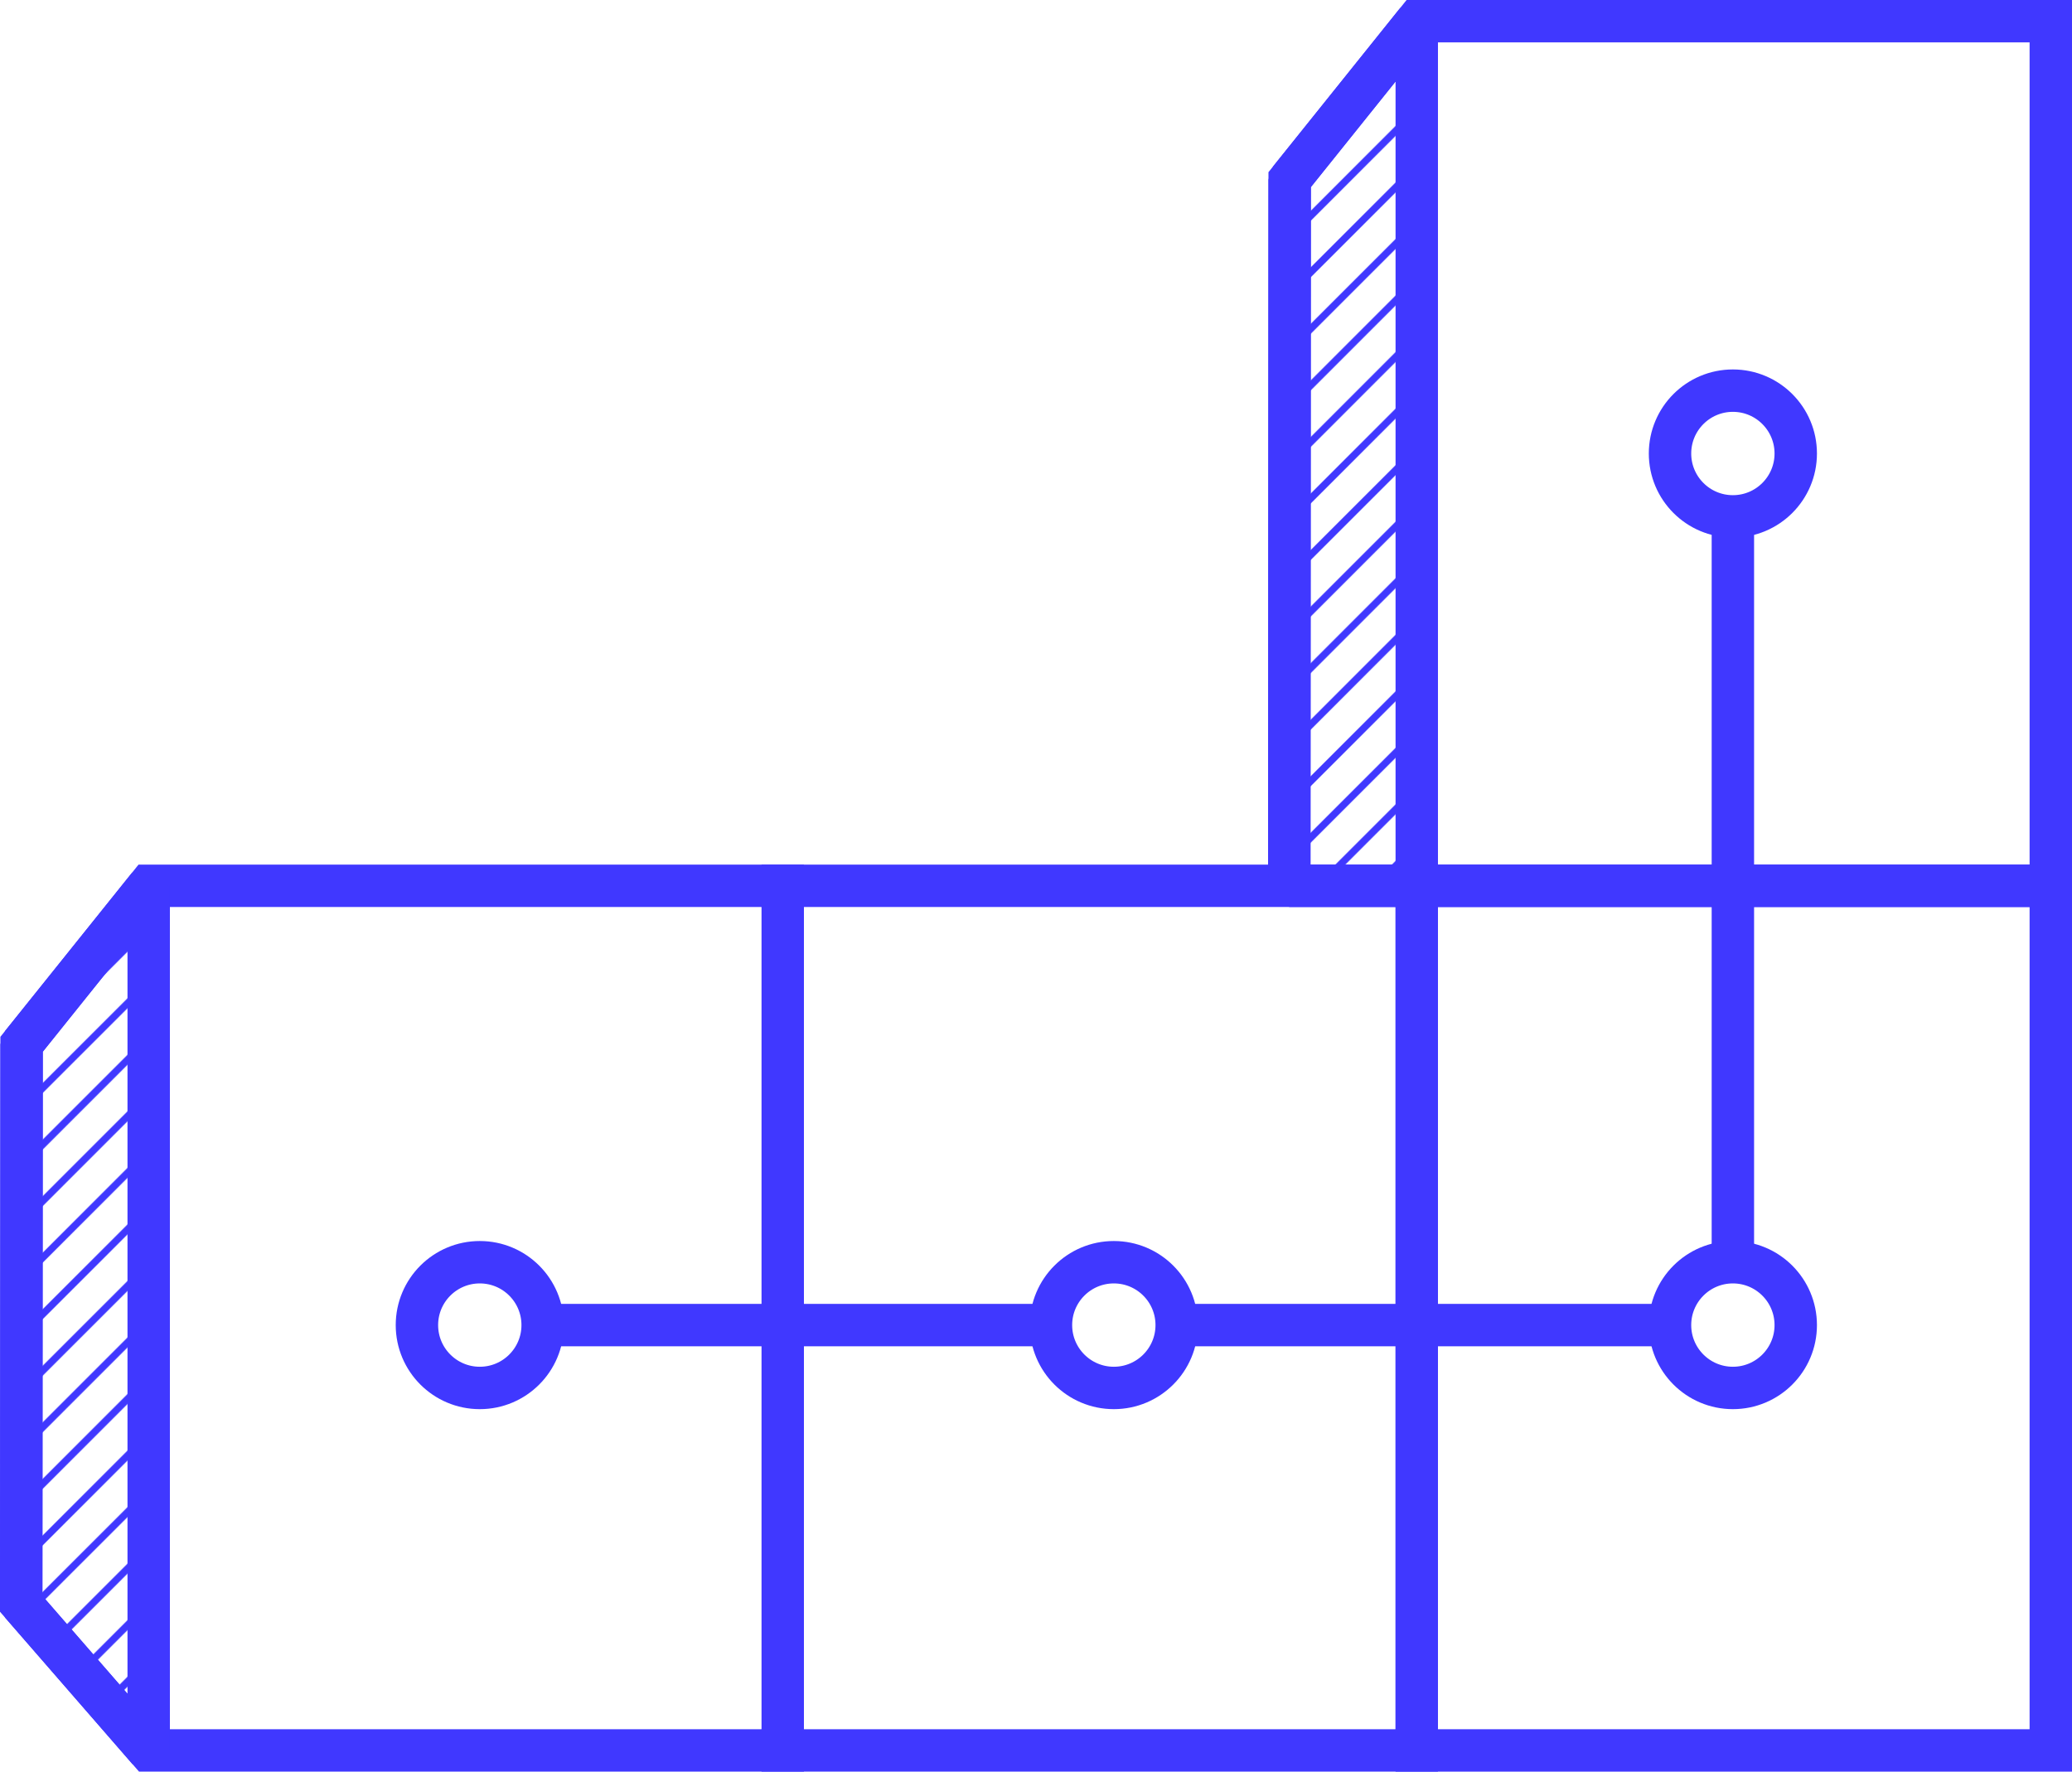
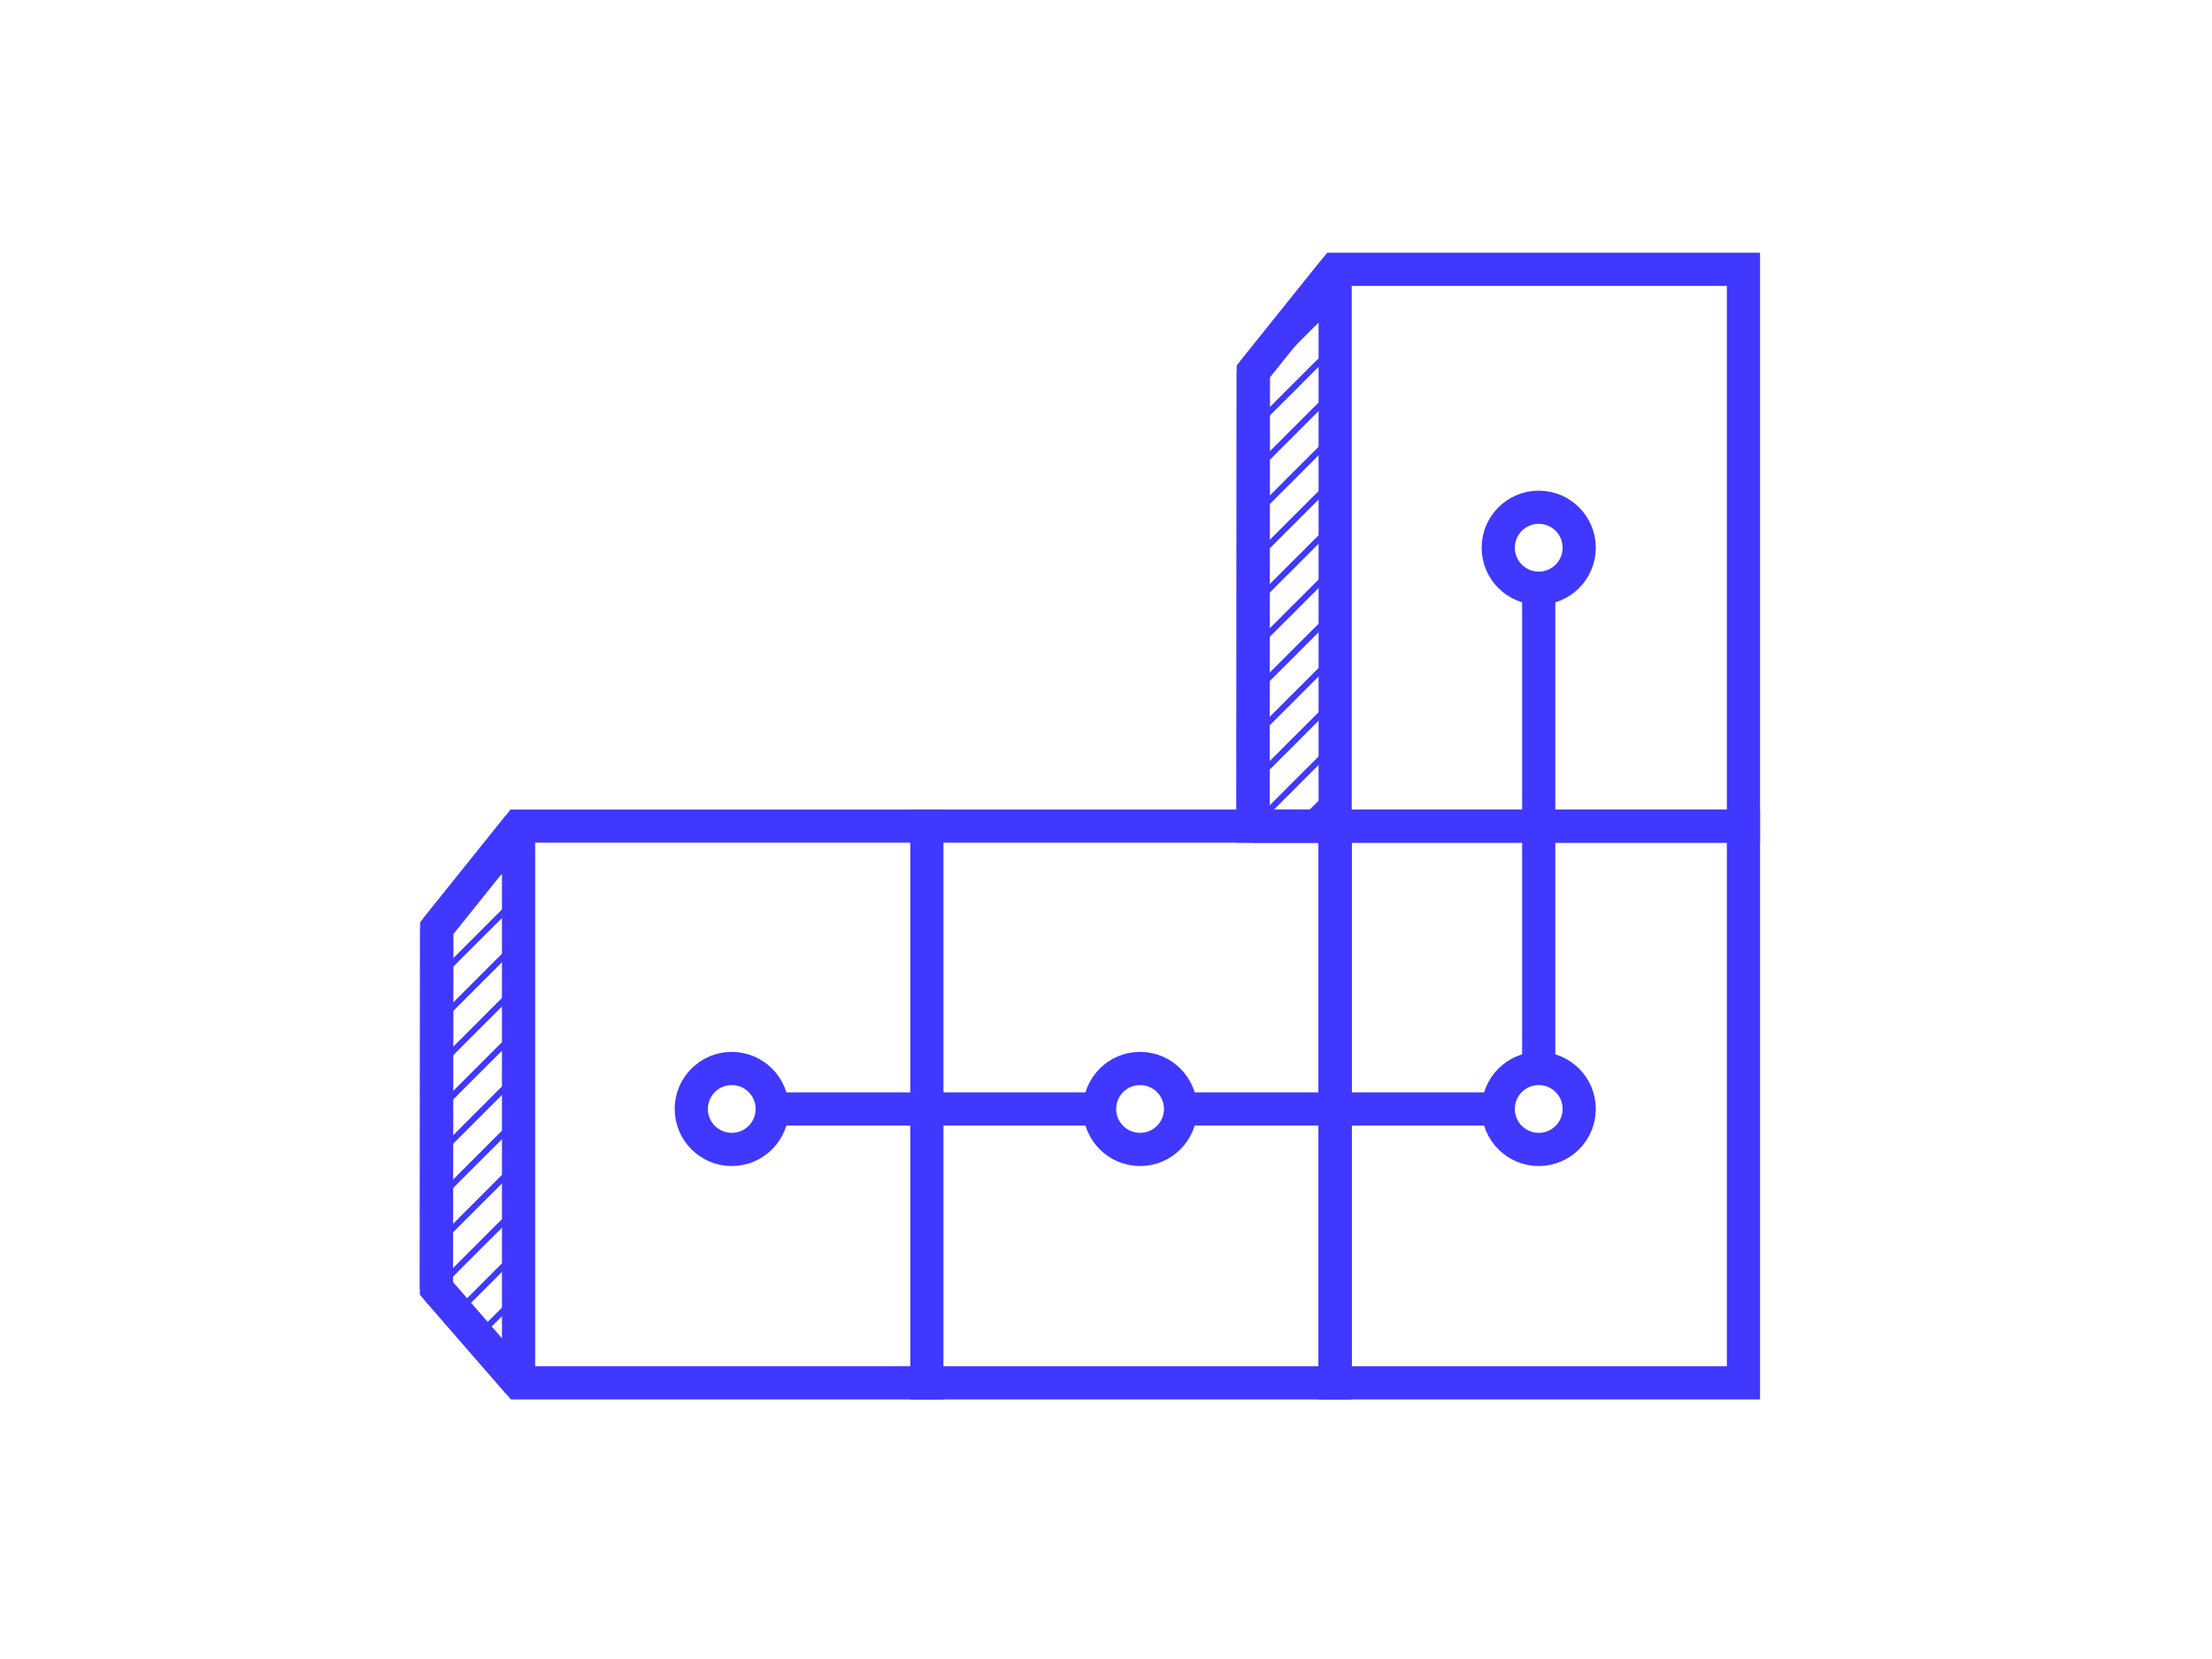
- <svg xmlns="http://www.w3.org/2000/svg" viewBox="0 0 586.37 501.36">
+ <svg xmlns="http://www.w3.org/2000/svg" viewBox="0 0 800 600">
  <defs>
-     <pattern id="lines" data-name="lines" width="16" height="16" patternTransform="translate(-256 480)" patternUnits="userSpaceOnUse">
-       <path fill="none" d="M0 0h16v16H0z" />
-       <path class="cls-2" d="M1.98 78.02l66-66M-14.02 78.02l66-66M-30.02 78.02l66-66M-46.02 78.02l66-66M-62.02 78.02l66-66M1.98 62.02l66-66M-14.02 62.02l66-66M-30.02 62.02l66-66M-46.02 62.02l66-66M-62.02 62.02l66-66M1.98 46.02l66-66M-14.02 46.02l66-66M-30.02 46.02l66-66M-46.02 46.02l66-66M-62.02 46.02l66-66M1.98 30.02l66-66M-14.02 30.02l66-66M-30.02 30.02l66-66M-46.02 30.02l66-66M-62.02 30.02l66-66M1.98 14.02l66-66M-14.02 14.02l66-66M-30.02 14.02l66-66M-46.02 14.02l66-66M-62.02 14.02l66-66" />
+     <style>.cls-1,.cls-2,.cls-3,.cls-5{fill:none;}.cls-2,.cls-3,.cls-4,.cls-5{stroke:#4038ff;}.cls-2,.cls-3{stroke-linecap:square;}.cls-2,.cls-3,.cls-5{stroke-miterlimit:10;}.cls-2{stroke-width:2px;}.cls-3,.cls-4,.cls-5{stroke-width:12px;}.cls-4{stroke-linejoin:bevel;fill:url(#lines);}</style>
+     <pattern id="lines" data-name="lines" width="16" height="16" patternTransform="translate(-256 480)" patternUnits="userSpaceOnUse" viewBox="0 0 16 16">
+       <rect class="cls-1" width="16" height="16" />
+       <line class="cls-2" x1="1.98" y1="78.02" x2="67.98" y2="12.02" />
+       <line class="cls-2" x1="-14.02" y1="78.02" x2="51.98" y2="12.02" />
+       <line class="cls-2" x1="-30.02" y1="78.02" x2="35.98" y2="12.02" />
+       <line class="cls-2" x1="-46.02" y1="78.02" x2="19.98" y2="12.02" />
+       <line class="cls-2" x1="-62.02" y1="78.02" x2="3.98" y2="12.02" />
+       <line class="cls-2" x1="1.98" y1="62.02" x2="67.98" y2="-3.98" />
+       <line class="cls-2" x1="-14.02" y1="62.02" x2="51.98" y2="-3.98" />
+       <line class="cls-2" x1="-30.02" y1="62.02" x2="35.98" y2="-3.98" />
+       <line class="cls-2" x1="-46.02" y1="62.02" x2="19.98" y2="-3.98" />
+       <line class="cls-2" x1="-62.02" y1="62.02" x2="3.98" y2="-3.98" />
+       <line class="cls-2" x1="1.98" y1="46.02" x2="67.98" y2="-19.98" />
+       <line class="cls-2" x1="-14.02" y1="46.02" x2="51.98" y2="-19.98" />
+       <line class="cls-2" x1="-30.02" y1="46.02" x2="35.98" y2="-19.98" />
+       <line class="cls-2" x1="-46.02" y1="46.02" x2="19.98" y2="-19.98" />
+       <line class="cls-2" x1="-62.02" y1="46.02" x2="3.98" y2="-19.98" />
+       <line class="cls-2" x1="1.98" y1="30.02" x2="67.98" y2="-35.98" />
+       <line class="cls-2" x1="-14.02" y1="30.02" x2="51.98" y2="-35.98" />
+       <line class="cls-2" x1="-30.02" y1="30.02" x2="35.98" y2="-35.98" />
+       <line class="cls-2" x1="-46.02" y1="30.02" x2="19.98" y2="-35.98" />
+       <line class="cls-2" x1="-62.02" y1="30.02" x2="3.98" y2="-35.98" />
+       <line class="cls-2" x1="1.98" y1="14.02" x2="67.98" y2="-51.98" />
+       <line class="cls-2" x1="-14.02" y1="14.02" x2="51.98" y2="-51.98" />
+       <line class="cls-2" x1="-30.02" y1="14.02" x2="35.98" y2="-51.98" />
+       <line class="cls-2" x1="-46.02" y1="14.02" x2="19.98" y2="-51.98" />
+       <line class="cls-2" x1="-62.02" y1="14.02" x2="3.98" y2="-51.98" />
    </pattern>
-     <style>
-             .cls-2,.cls-3,.cls-5{fill:none}.cls-2,.cls-3,.cls-4,.cls-5{stroke:#4038ff}.cls-2,.cls-3{stroke-linecap:square}.cls-2,.cls-3,.cls-5{stroke-miterlimit:10}.cls-2{stroke-width:2px}.cls-3,.cls-4,.cls-5{stroke-width:12px}.cls-4{stroke-linejoin:bevel;fill:url(#lines)}
-         </style>
  </defs>
  <g id="Layer_2" data-name="Layer 2">
-     <g id="Layer_28" data-name="Layer 28">
-       <path class="cls-3" d="M400.94 495.36h179.43V250.68H400.94" />
-       <path class="cls-4" d="M400.94 495.36V250.68" />
-       <path class="cls-3" d="M221.51 495.36h179.43V250.68H221.51M400.94 6l-35.97 44.84-.11 199.84h215.51V6H400.94z" />
-       <path class="cls-4" d="M400.94 250.68V6l-35.97 44.84-.11 199.84h36.08z" />
-       <circle class="cls-5" cx="315.21" cy="374.99" r="17.79" />
-       <circle class="cls-5" cx="490.4" cy="374.99" r="17.79" />
-       <circle class="cls-5" cx="490.4" cy="128.34" r="17.79" />
-       <path class="cls-5" d="M332.99 374.99h139.63" />
-       <path class="cls-3" d="M42.08 250.68L6.11 295.52 6 453.87l36.08 41.49h179.43V250.68H42.08z" />
-       <path class="cls-4" d="M42.08 495.36V250.68L6.11 295.52 6 453.87l36.08 41.49z" />
-       <circle class="cls-5" cx="135.78" cy="374.99" r="17.79" />
-       <path class="cls-5" d="M153.56 374.99h139.63M490.4 357.2V146.12" />
+     <g id="Blockchain">
+       <polyline class="cls-3" points="482.88 500.13 630.54 500.13 630.54 298.77 482.88 298.77" />
+       <line class="cls-4" x1="482.87" y1="500.14" x2="482.87" y2="298.77" />
+       <polyline class="cls-3" points="335.21 500.13 482.88 500.13 482.88 298.77 335.21 298.77" />
+       <polygon class="cls-3" points="482.88 97.4 453.27 134.31 453.18 298.77 482.88 298.77 630.54 298.77 630.54 97.4 482.88 97.4" />
+       <polygon class="cls-4" points="482.88 298.77 482.88 97.4 453.27 134.31 453.18 298.77 482.88 298.77" />
+       <circle class="cls-5" cx="412.32" cy="401.07" r="14.64" />
+       <circle class="cls-5" cx="556.5" cy="401.07" r="14.64" />
+       <circle class="cls-5" cx="556.5" cy="198.09" r="14.64" />
+       <line class="cls-5" x1="426.96" y1="401.07" x2="541.86" y2="401.07" />
+       <polygon class="cls-3" points="187.54 298.77 157.93 335.67 157.84 466 187.54 500.13 335.21 500.13 335.21 298.77 187.54 298.77" />
+       <polygon class="cls-4" points="187.54 500.13 187.54 298.77 157.93 335.67 157.84 466 187.54 500.13" />
+       <circle class="cls-5" cx="264.65" cy="401.07" r="14.64" />
+       <line class="cls-5" x1="279.29" y1="401.07" x2="394.19" y2="401.07" />
+       <line class="cls-5" x1="556.5" y1="386.44" x2="556.5" y2="212.72" />
+       <rect class="cls-1" width="800" height="600" />
    </g>
  </g>
</svg>
